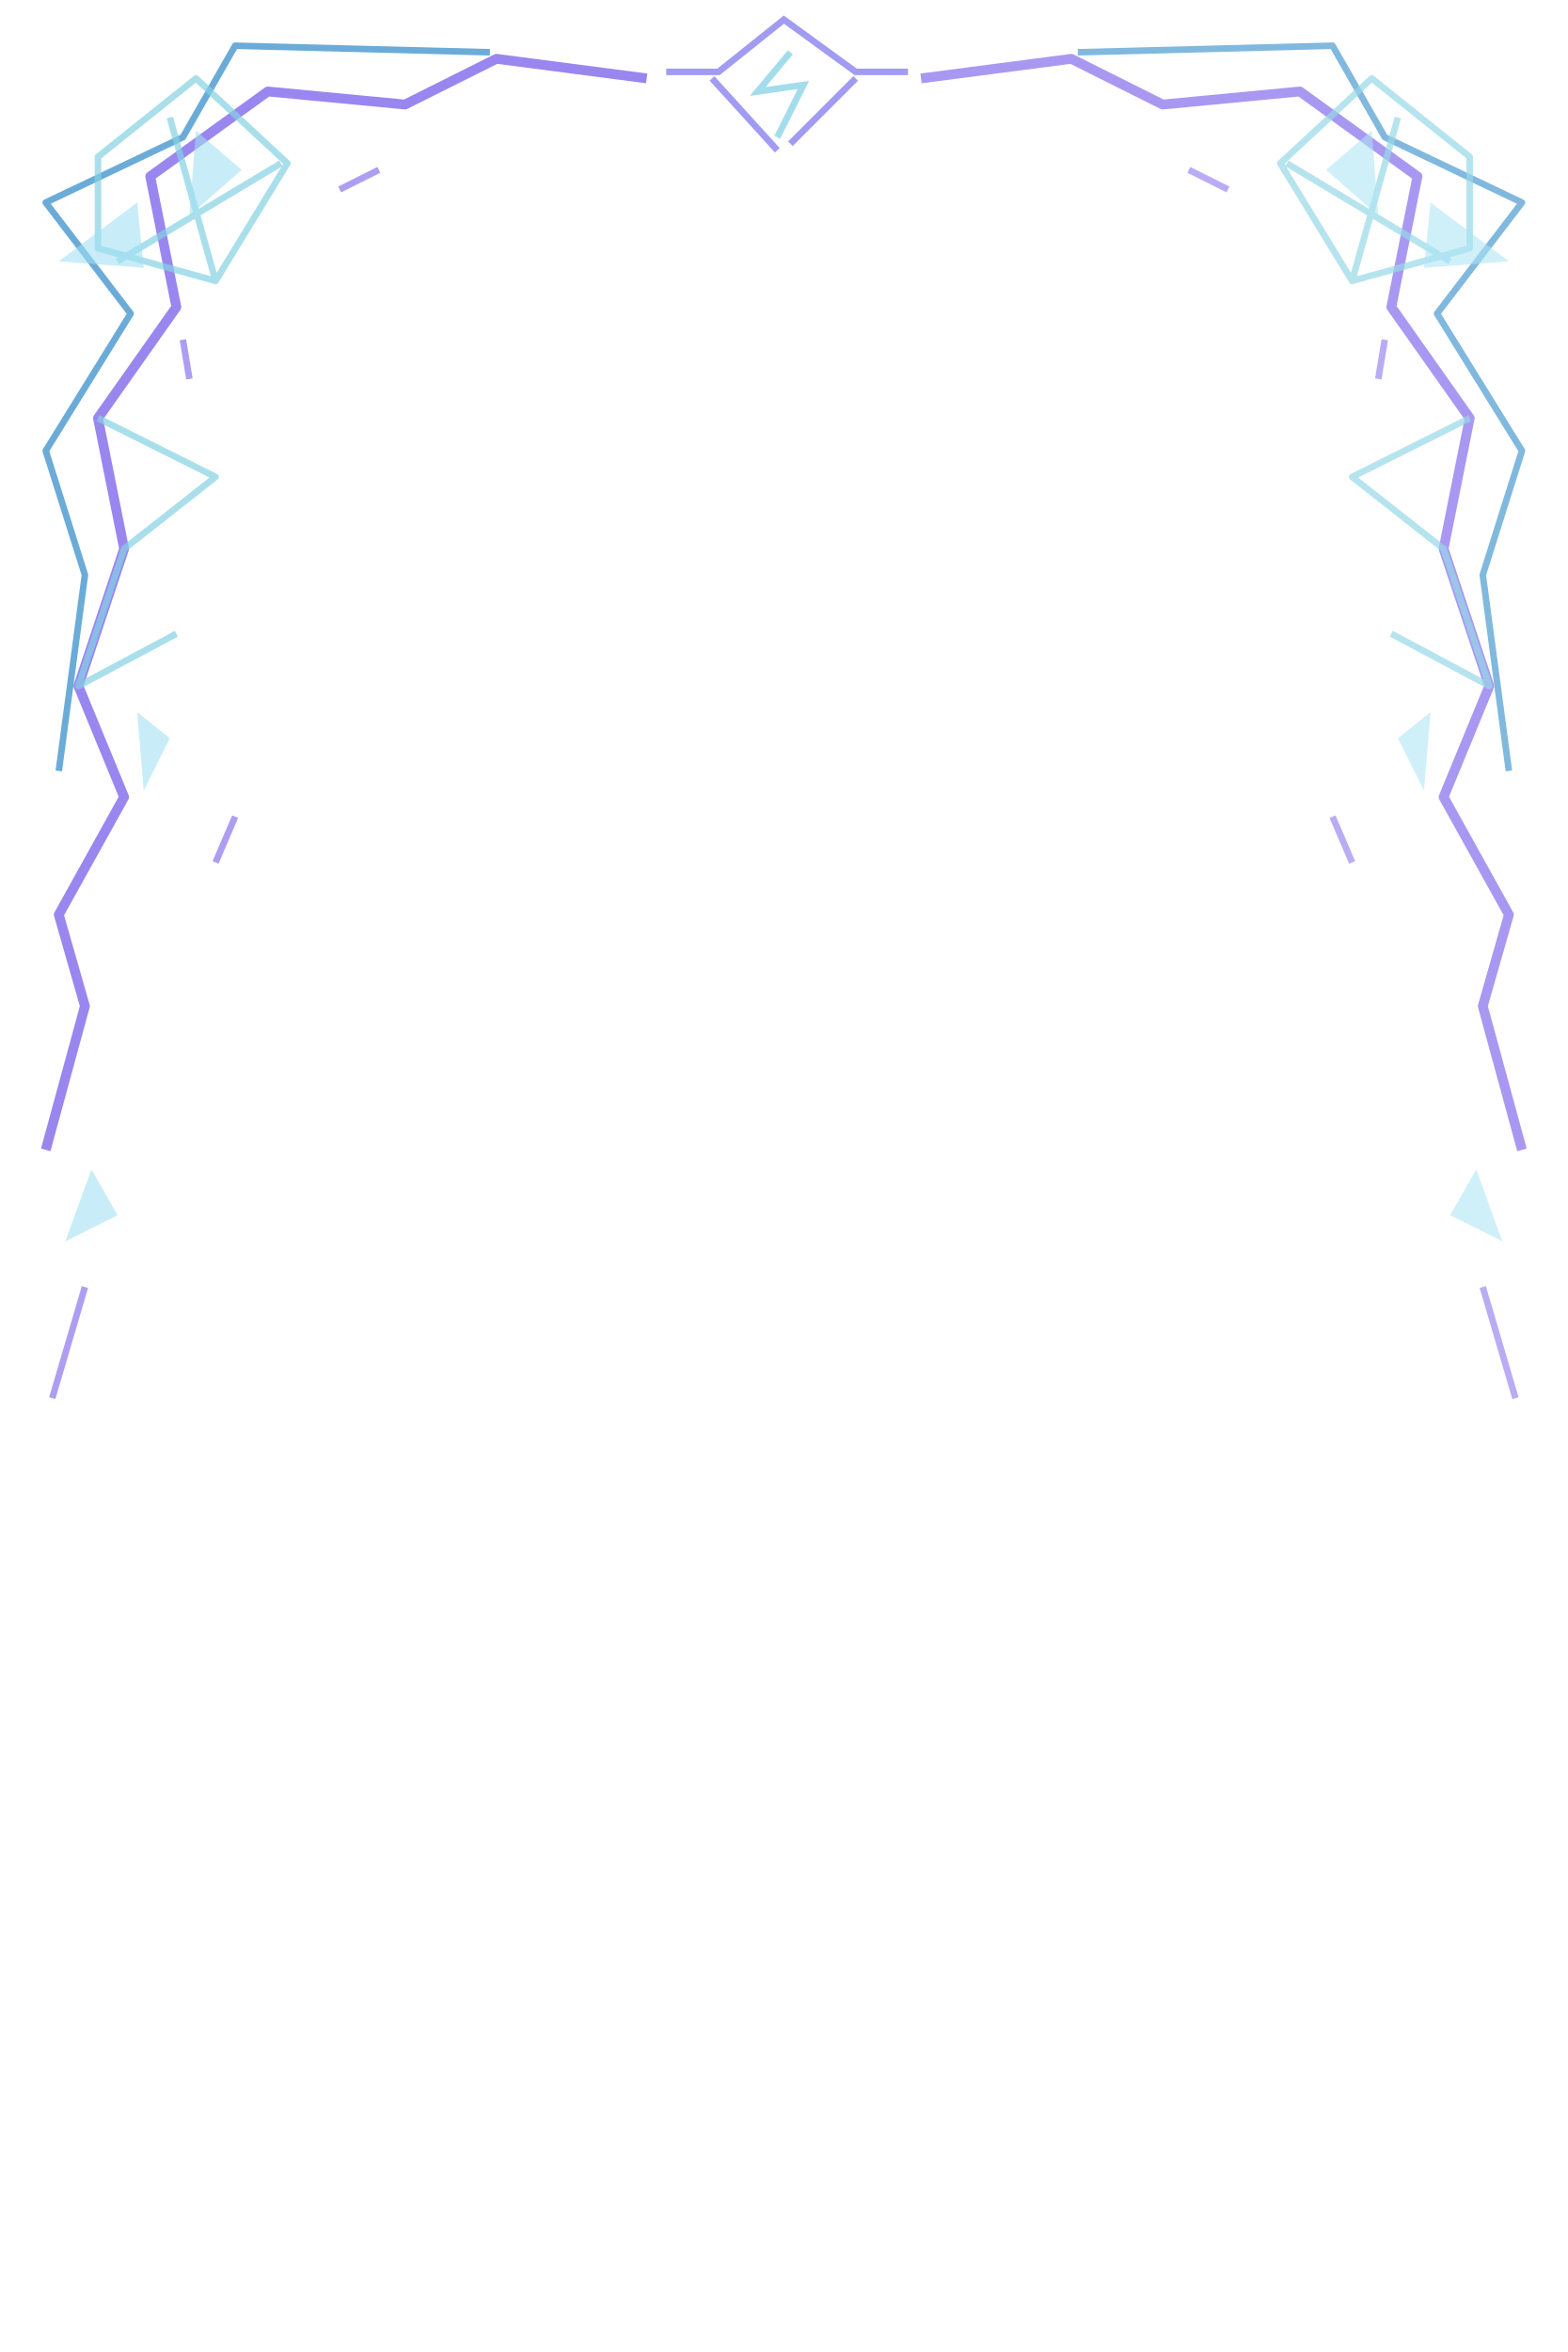
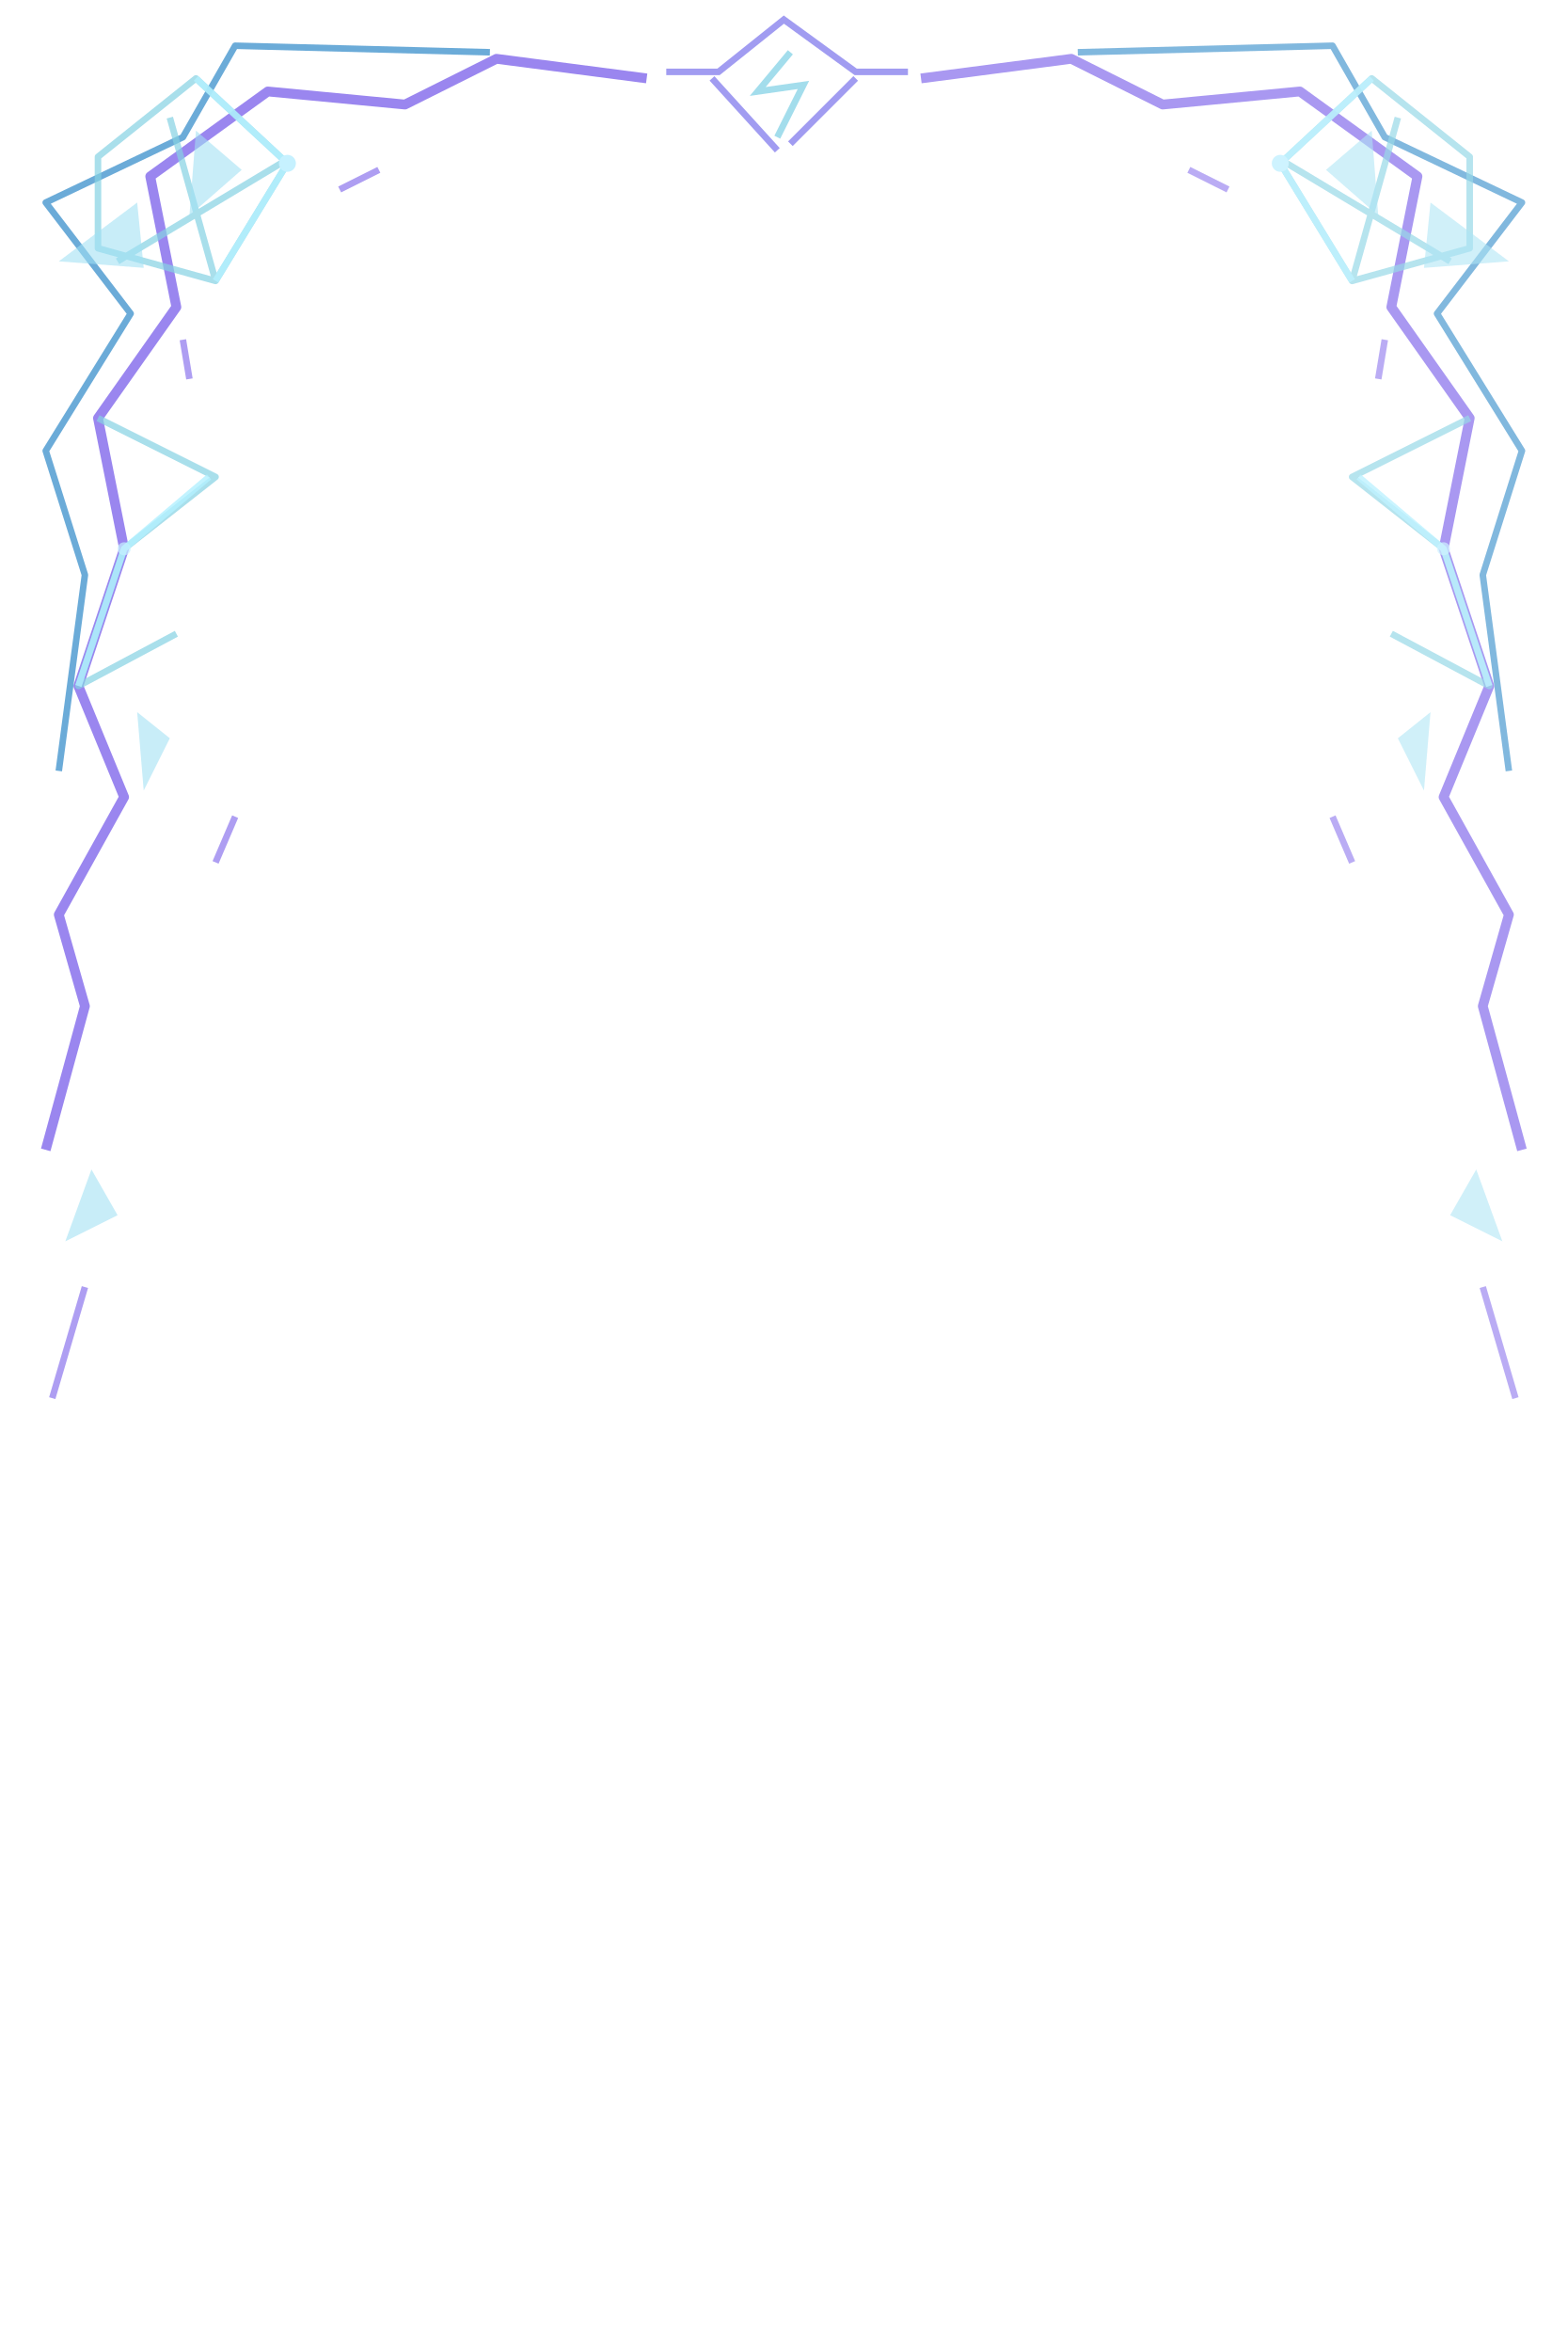
<svg xmlns="http://www.w3.org/2000/svg" viewBox="0 0 240 360" fill="none">
  <defs>
    <g id="rift" stroke-linejoin="round">
      <path d="M7 176l6-22-4-14 10-18-7-17 7-21-4-20 12-17-4-20 18-13 21 2 14-7 23 3" stroke="#9a86ef" stroke-width="1.5" />
      <path d="M9 118l4-30-6-19 13-21L7 31l21-10L36 7l39 1" stroke="#6babd8" />
      <path d="m15 24 15-12 14 13-11 18-18-5Zm11-6 7 25m-15-3 25-15M15 64l18 9-14 11-7 21 15-8" stroke="#84d1e3" opacity=".7" />
+       <path d="m30 12 14 13-11 18m-1 30-13 11-7 21" stroke="#b3f0ff" opacity=".8" />
+       <circle cx="44" cy="25" r="1.3" fill="#c6f1ff" />
+       <circle cx="19" cy="84" r="1" fill="#c6f1ff" opacity=".7" />
      <path d="m9 40 12-9 1 10Zm21-20 7 6-8 7Zm-9 89 5 4-4 8Zm-11 81 4-11 4 7Z" fill="#a0e0f3" opacity=".58" />
      <path d="M8 214l5-17m20-65 3-7m16-96 6-3m-30 26 1 6" stroke="#9a86ef" opacity=".8" />
    </g>
  </defs>
  <use href="#rift" />
  <use href="#rift" transform="translate(240) scale(-1 1)" opacity=".85" />
  <path d="M102 11h8l10-8 11 8h8m-20 12-10-11m12 10 10-10" stroke="#a19cf1" />
  <path d="m121 8-5 6 7-1-4 8" stroke="#a3ddec" />
</svg>
